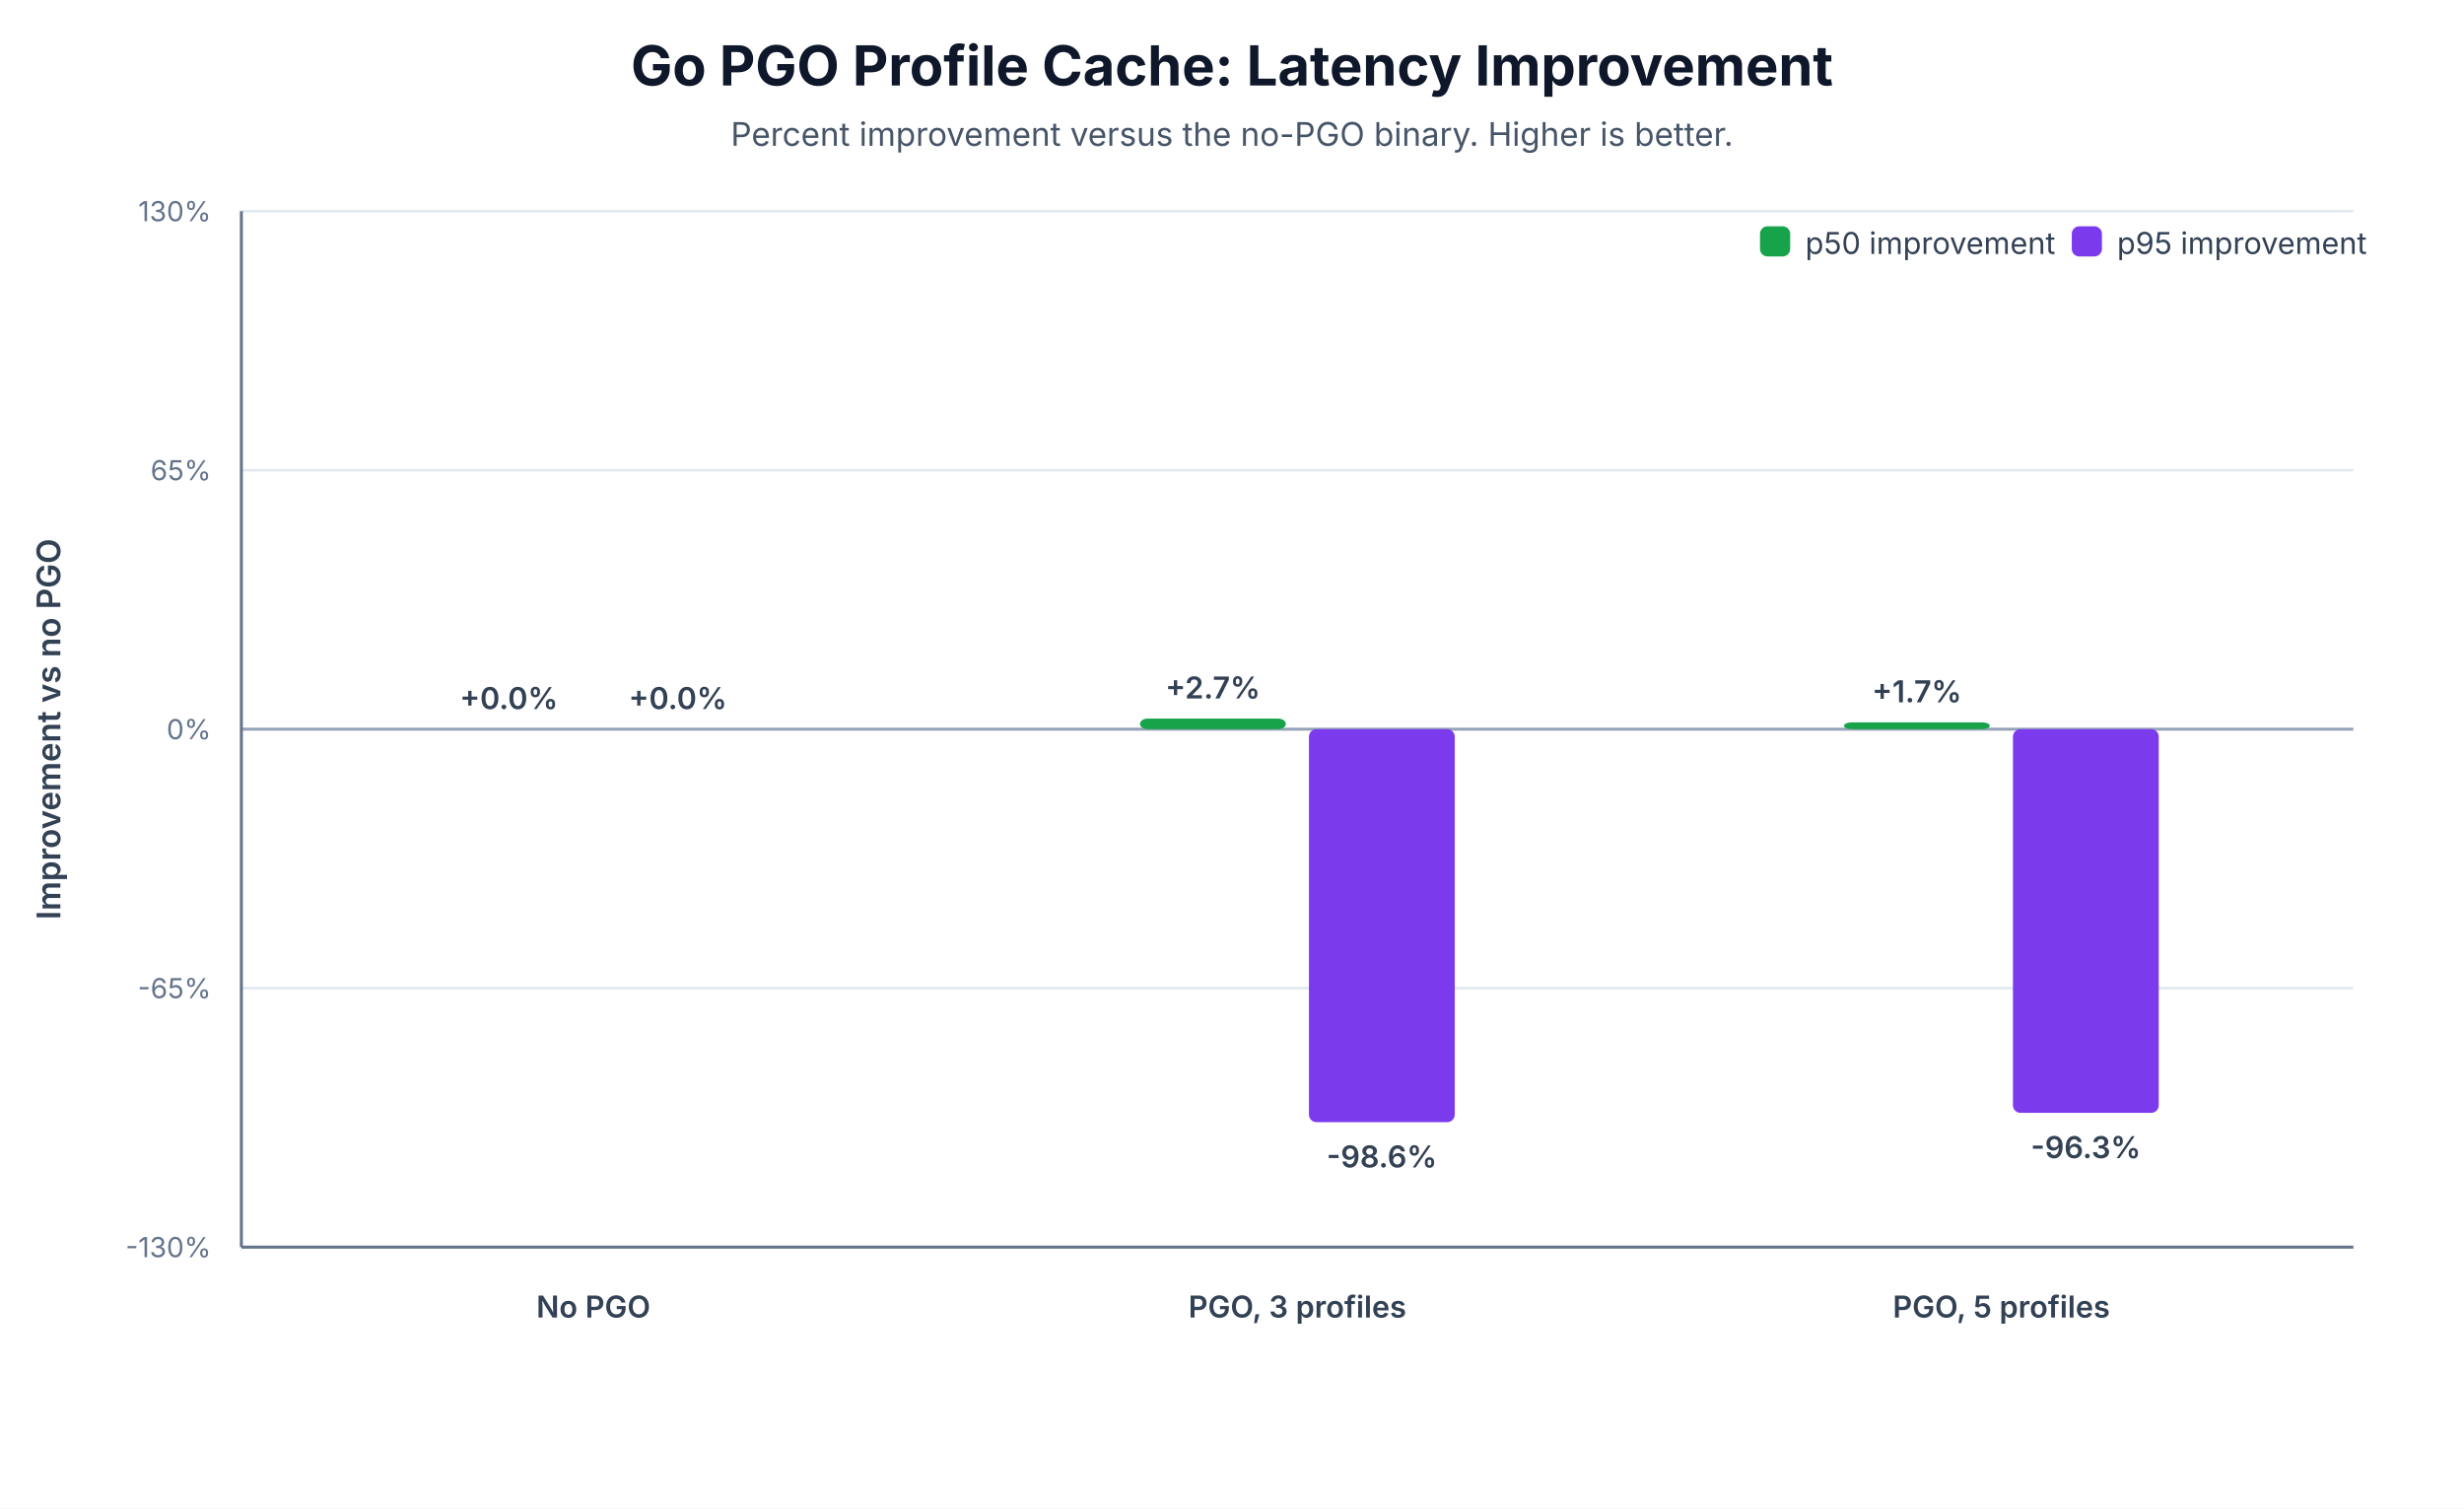
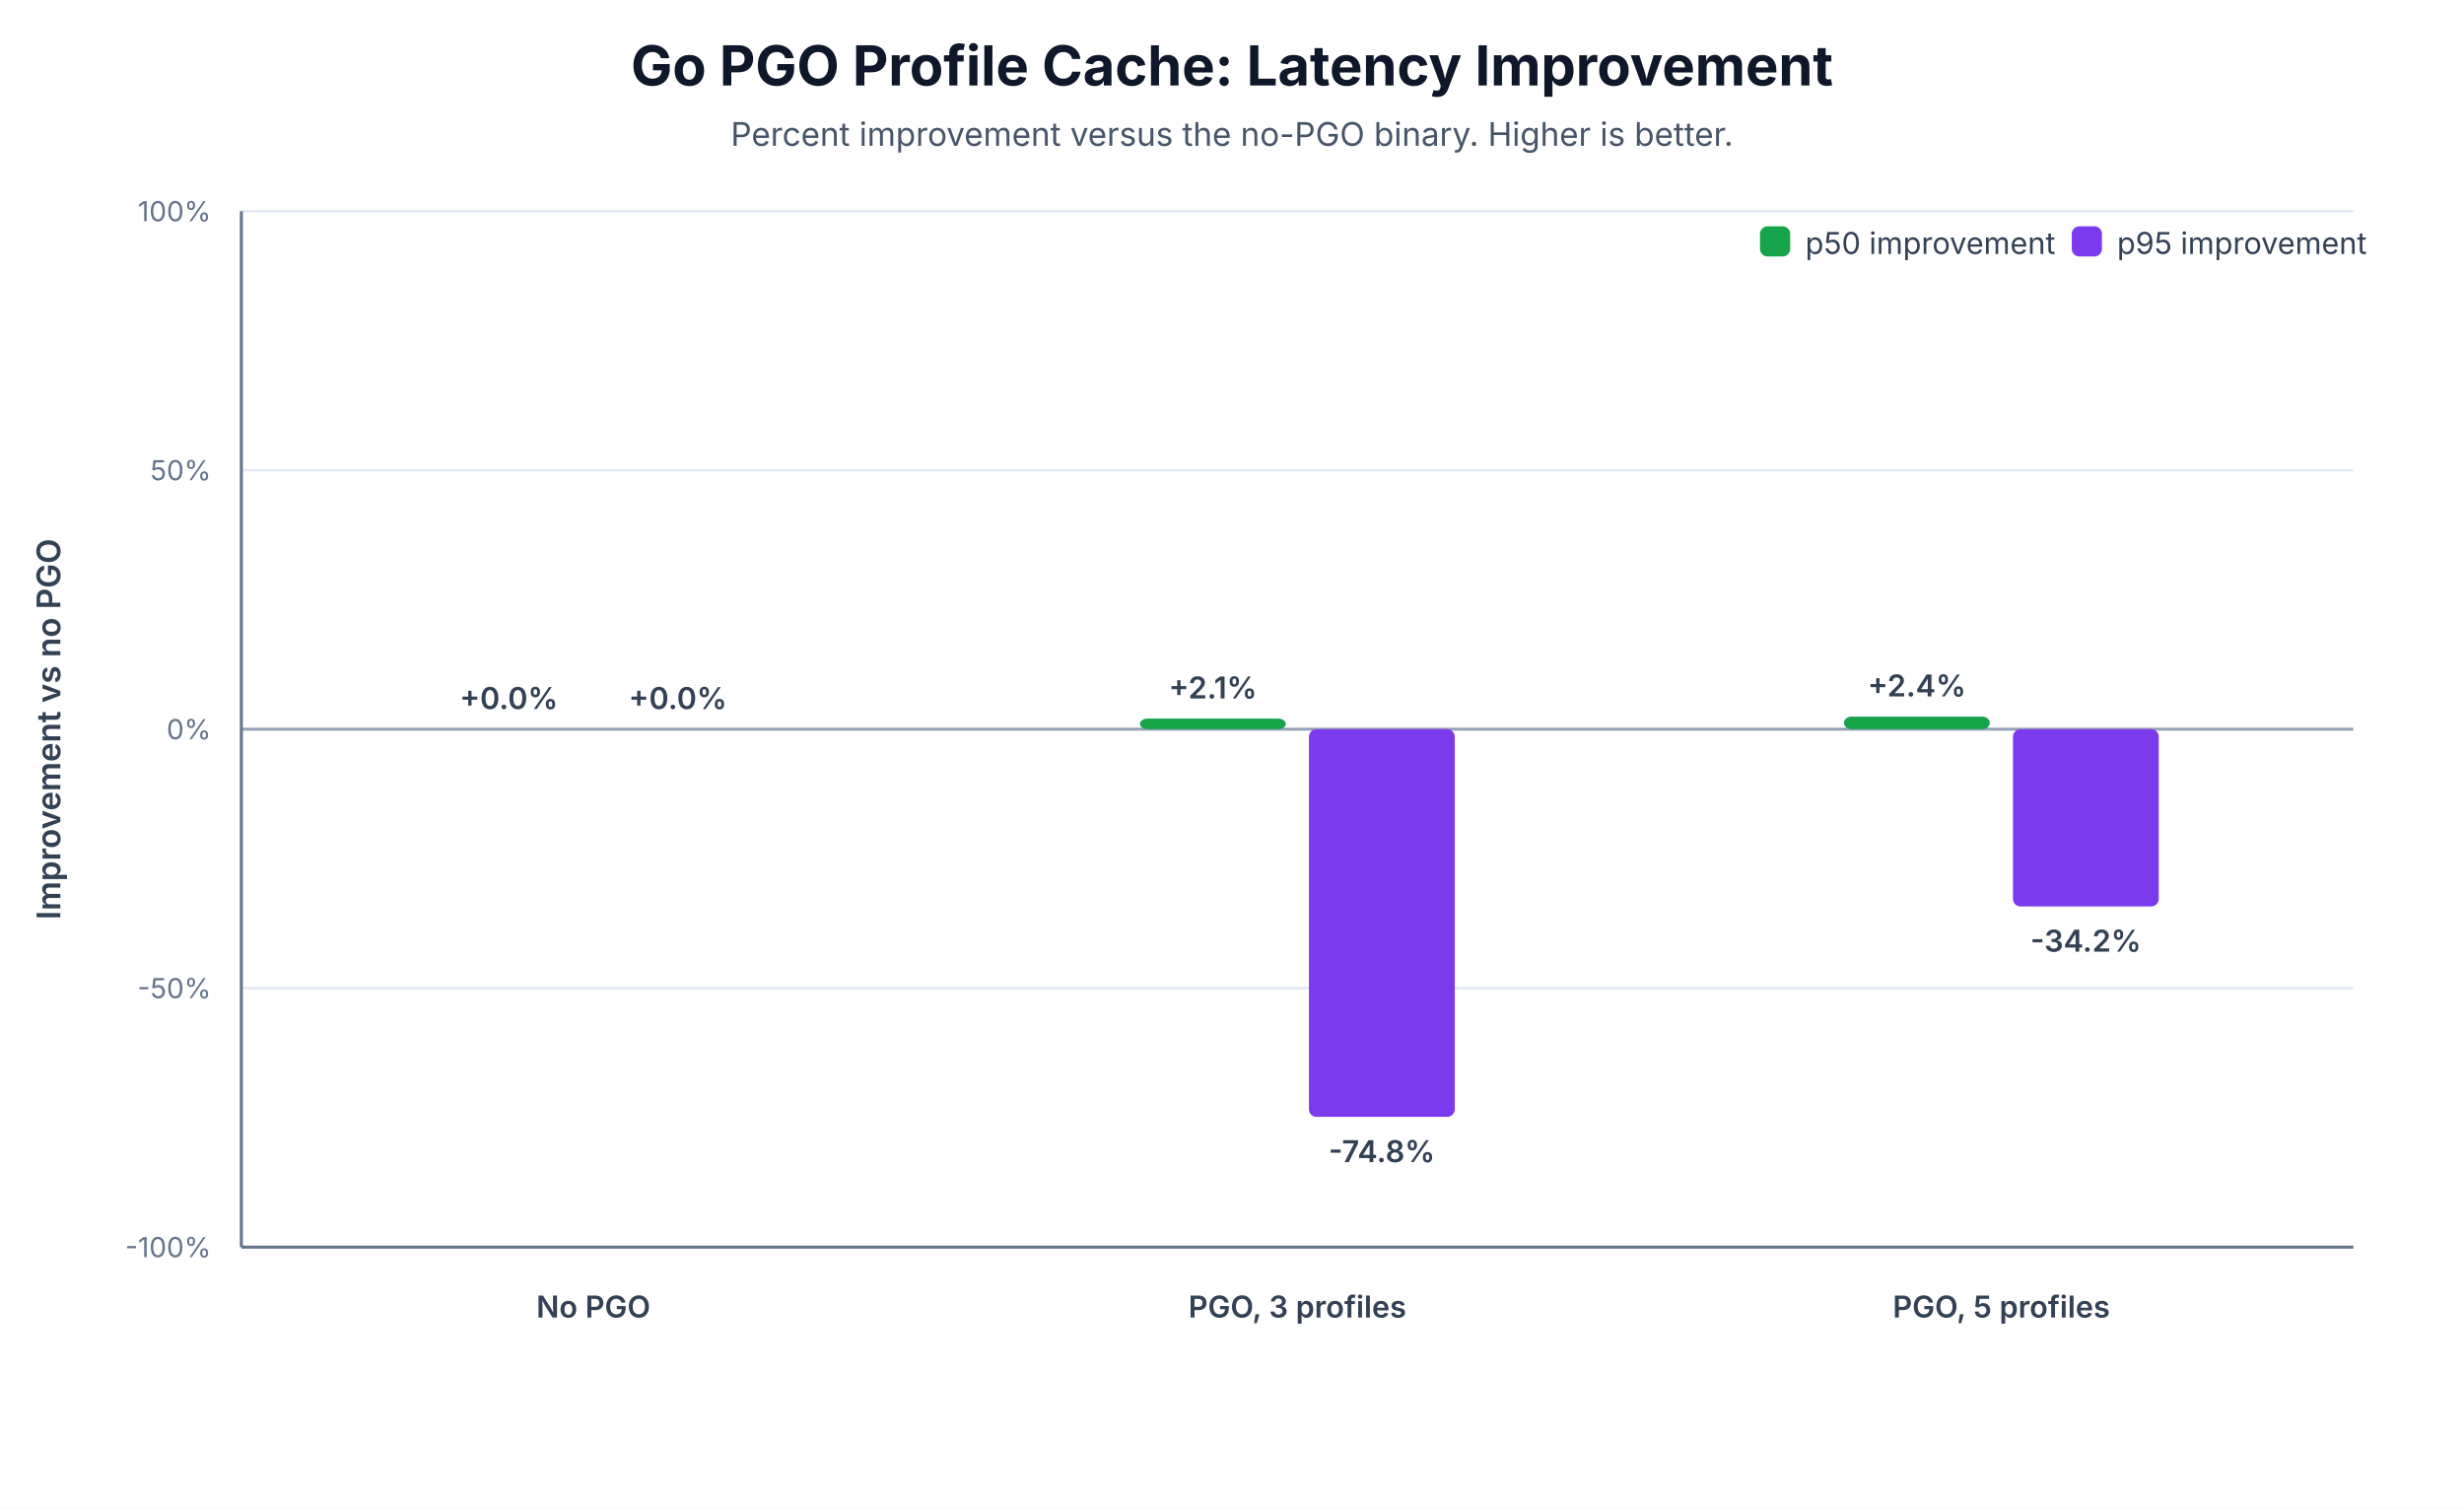
<svg xmlns="http://www.w3.org/2000/svg" width="980" height="600" viewBox="0 0 980 600" role="img" aria-label="Go PGO percentage improvement">
  <rect width="100%" height="100%" fill="#ffffff" />
  <line x1="96.0" y1="496.0" x2="936.0" y2="496.0" stroke="#e2e8f0" stroke-width="1" />
-   <text x="84.0" y="500.0" text-anchor="end" font-family="Inter, ui-sans-serif, system-ui, -apple-system, BlinkMacSystemFont, Segoe UI, sans-serif" font-size="11" font-weight="400" fill="#64748b">-130%</text>
+   <text x="84.0" y="500.0" text-anchor="end" font-family="Inter, ui-sans-serif, system-ui, -apple-system, BlinkMacSystemFont, Segoe UI, sans-serif" font-size="11" font-weight="400" fill="#64748b">-100%</text>
  <line x1="96.0" y1="393.0" x2="936.0" y2="393.0" stroke="#e2e8f0" stroke-width="1" />
-   <text x="84.0" y="397.0" text-anchor="end" font-family="Inter, ui-sans-serif, system-ui, -apple-system, BlinkMacSystemFont, Segoe UI, sans-serif" font-size="11" font-weight="400" fill="#64748b">-65%</text>
+   <text x="84.0" y="397.0" text-anchor="end" font-family="Inter, ui-sans-serif, system-ui, -apple-system, BlinkMacSystemFont, Segoe UI, sans-serif" font-size="11" font-weight="400" fill="#64748b">-50%</text>
  <line x1="96.0" y1="290.0" x2="936.0" y2="290.0" stroke="#94a3b8" stroke-width="1.2" />
  <text x="84.0" y="294.0" text-anchor="end" font-family="Inter, ui-sans-serif, system-ui, -apple-system, BlinkMacSystemFont, Segoe UI, sans-serif" font-size="11" font-weight="400" fill="#64748b">0%</text>
  <line x1="96.0" y1="187.0" x2="936.0" y2="187.0" stroke="#e2e8f0" stroke-width="1" />
-   <text x="84.0" y="191.0" text-anchor="end" font-family="Inter, ui-sans-serif, system-ui, -apple-system, BlinkMacSystemFont, Segoe UI, sans-serif" font-size="11" font-weight="400" fill="#64748b">65%</text>
+   <text x="84.0" y="191.0" text-anchor="end" font-family="Inter, ui-sans-serif, system-ui, -apple-system, BlinkMacSystemFont, Segoe UI, sans-serif" font-size="11" font-weight="400" fill="#64748b">50%</text>
  <line x1="96.0" y1="84.0" x2="936.0" y2="84.0" stroke="#e2e8f0" stroke-width="1" />
-   <text x="84.0" y="88.0" text-anchor="end" font-family="Inter, ui-sans-serif, system-ui, -apple-system, BlinkMacSystemFont, Segoe UI, sans-serif" font-size="11" font-weight="400" fill="#64748b">130%</text>
+   <text x="84.0" y="88.0" text-anchor="end" font-family="Inter, ui-sans-serif, system-ui, -apple-system, BlinkMacSystemFont, Segoe UI, sans-serif" font-size="11" font-weight="400" fill="#64748b">100%</text>
  <line x1="96.0" y1="84.0" x2="96.0" y2="496.0" stroke="#64748b" stroke-width="1.2" />
  <line x1="96.0" y1="496.0" x2="936.0" y2="496.0" stroke="#64748b" stroke-width="1.2" />
  <text x="24.0" y="290.0" text-anchor="middle" font-family="Inter, ui-sans-serif, system-ui, -apple-system, BlinkMacSystemFont, Segoe UI, sans-serif" font-size="13" font-weight="600" fill="#334155" transform="rotate(-90 24.0 290.0)">Improvement vs no PGO</text>
  <text x="490.0" y="34.0" text-anchor="middle" font-family="Inter, ui-sans-serif, system-ui, -apple-system, BlinkMacSystemFont, Segoe UI, sans-serif" font-size="22" font-weight="700" fill="#0f172a">Go PGO Profile Cache: Latency Improvement</text>
  <text x="490.0" y="58.0" text-anchor="middle" font-family="Inter, ui-sans-serif, system-ui, -apple-system, BlinkMacSystemFont, Segoe UI, sans-serif" font-size="13" font-weight="400" fill="#475569">Percent improvement versus the no-PGO binary. Higher is better.</text>
  <rect x="173.4" y="290.0" width="58.0" height="0.0" rx="3" fill="#16a34a" />
  <text x="202.4" y="282.0" text-anchor="middle" font-family="Inter, ui-sans-serif, system-ui, -apple-system, BlinkMacSystemFont, Segoe UI, sans-serif" font-size="12" font-weight="600" fill="#334155">+0.0%</text>
  <rect x="240.6" y="290.0" width="58.0" height="0.0" rx="3" fill="#7c3aed" />
  <text x="269.6" y="282.0" text-anchor="middle" font-family="Inter, ui-sans-serif, system-ui, -apple-system, BlinkMacSystemFont, Segoe UI, sans-serif" font-size="12" font-weight="600" fill="#334155">+0.0%</text>
  <text x="236.0" y="524.0" text-anchor="middle" font-family="Inter, ui-sans-serif, system-ui, -apple-system, BlinkMacSystemFont, Segoe UI, sans-serif" font-size="12" font-weight="600" fill="#334155">No PGO</text>
  <rect x="453.4" y="285.8" width="58.0" height="4.2" rx="3" fill="#16a34a" />
-   <text x="482.4" y="277.8" text-anchor="middle" font-family="Inter, ui-sans-serif, system-ui, -apple-system, BlinkMacSystemFont, Segoe UI, sans-serif" font-size="12" font-weight="600" fill="#334155">+2.7%</text>
-   <rect x="520.6" y="290.0" width="58.0" height="156.3" rx="3" fill="#7c3aed" />
-   <text x="549.6" y="464.3" text-anchor="middle" font-family="Inter, ui-sans-serif, system-ui, -apple-system, BlinkMacSystemFont, Segoe UI, sans-serif" font-size="12" font-weight="600" fill="#334155">-98.6%</text>
+   <text x="482.4" y="277.8" text-anchor="middle" font-family="Inter, ui-sans-serif, system-ui, -apple-system, BlinkMacSystemFont, Segoe UI, sans-serif" font-size="12" font-weight="600" fill="#334155">+2.1%</text>
+   <rect x="520.6" y="290.0" width="58.0" height="154.2" rx="3" fill="#7c3aed" />
+   <text x="549.6" y="462.2" text-anchor="middle" font-family="Inter, ui-sans-serif, system-ui, -apple-system, BlinkMacSystemFont, Segoe UI, sans-serif" font-size="12" font-weight="600" fill="#334155">-74.8%</text>
  <text x="516.0" y="524.0" text-anchor="middle" font-family="Inter, ui-sans-serif, system-ui, -apple-system, BlinkMacSystemFont, Segoe UI, sans-serif" font-size="12" font-weight="600" fill="#334155">PGO, 3 profiles</text>
-   <rect x="733.4" y="287.3" width="58.0" height="2.7" rx="3" fill="#16a34a" />
-   <text x="762.4" y="279.3" text-anchor="middle" font-family="Inter, ui-sans-serif, system-ui, -apple-system, BlinkMacSystemFont, Segoe UI, sans-serif" font-size="12" font-weight="600" fill="#334155">+1.7%</text>
-   <rect x="800.6" y="290.0" width="58.0" height="152.6" rx="3" fill="#7c3aed" />
-   <text x="829.6" y="460.6" text-anchor="middle" font-family="Inter, ui-sans-serif, system-ui, -apple-system, BlinkMacSystemFont, Segoe UI, sans-serif" font-size="12" font-weight="600" fill="#334155">-96.3%</text>
+   <rect x="733.4" y="285.0" width="58.0" height="5.0" rx="3" fill="#16a34a" />
+   <text x="762.4" y="277.0" text-anchor="middle" font-family="Inter, ui-sans-serif, system-ui, -apple-system, BlinkMacSystemFont, Segoe UI, sans-serif" font-size="12" font-weight="600" fill="#334155">+2.4%</text>
+   <rect x="800.6" y="290.0" width="58.0" height="70.5" rx="3" fill="#7c3aed" />
+   <text x="829.6" y="378.5" text-anchor="middle" font-family="Inter, ui-sans-serif, system-ui, -apple-system, BlinkMacSystemFont, Segoe UI, sans-serif" font-size="12" font-weight="600" fill="#334155">-34.2%</text>
  <text x="796.0" y="524.0" text-anchor="middle" font-family="Inter, ui-sans-serif, system-ui, -apple-system, BlinkMacSystemFont, Segoe UI, sans-serif" font-size="12" font-weight="600" fill="#334155">PGO, 5 profiles</text>
  <rect x="700.0" y="90.0" width="12.0" height="12.0" rx="3" fill="#16a34a" />
  <text x="718.0" y="101.0" text-anchor="start" font-family="Inter, ui-sans-serif, system-ui, -apple-system, BlinkMacSystemFont, Segoe UI, sans-serif" font-size="12" font-weight="400" fill="#334155">p50 improvement</text>
  <rect x="824.0" y="90.0" width="12.0" height="12.0" rx="3" fill="#7c3aed" />
  <text x="842.0" y="101.0" text-anchor="start" font-family="Inter, ui-sans-serif, system-ui, -apple-system, BlinkMacSystemFont, Segoe UI, sans-serif" font-size="12" font-weight="400" fill="#334155">p95 improvement</text>
</svg>
